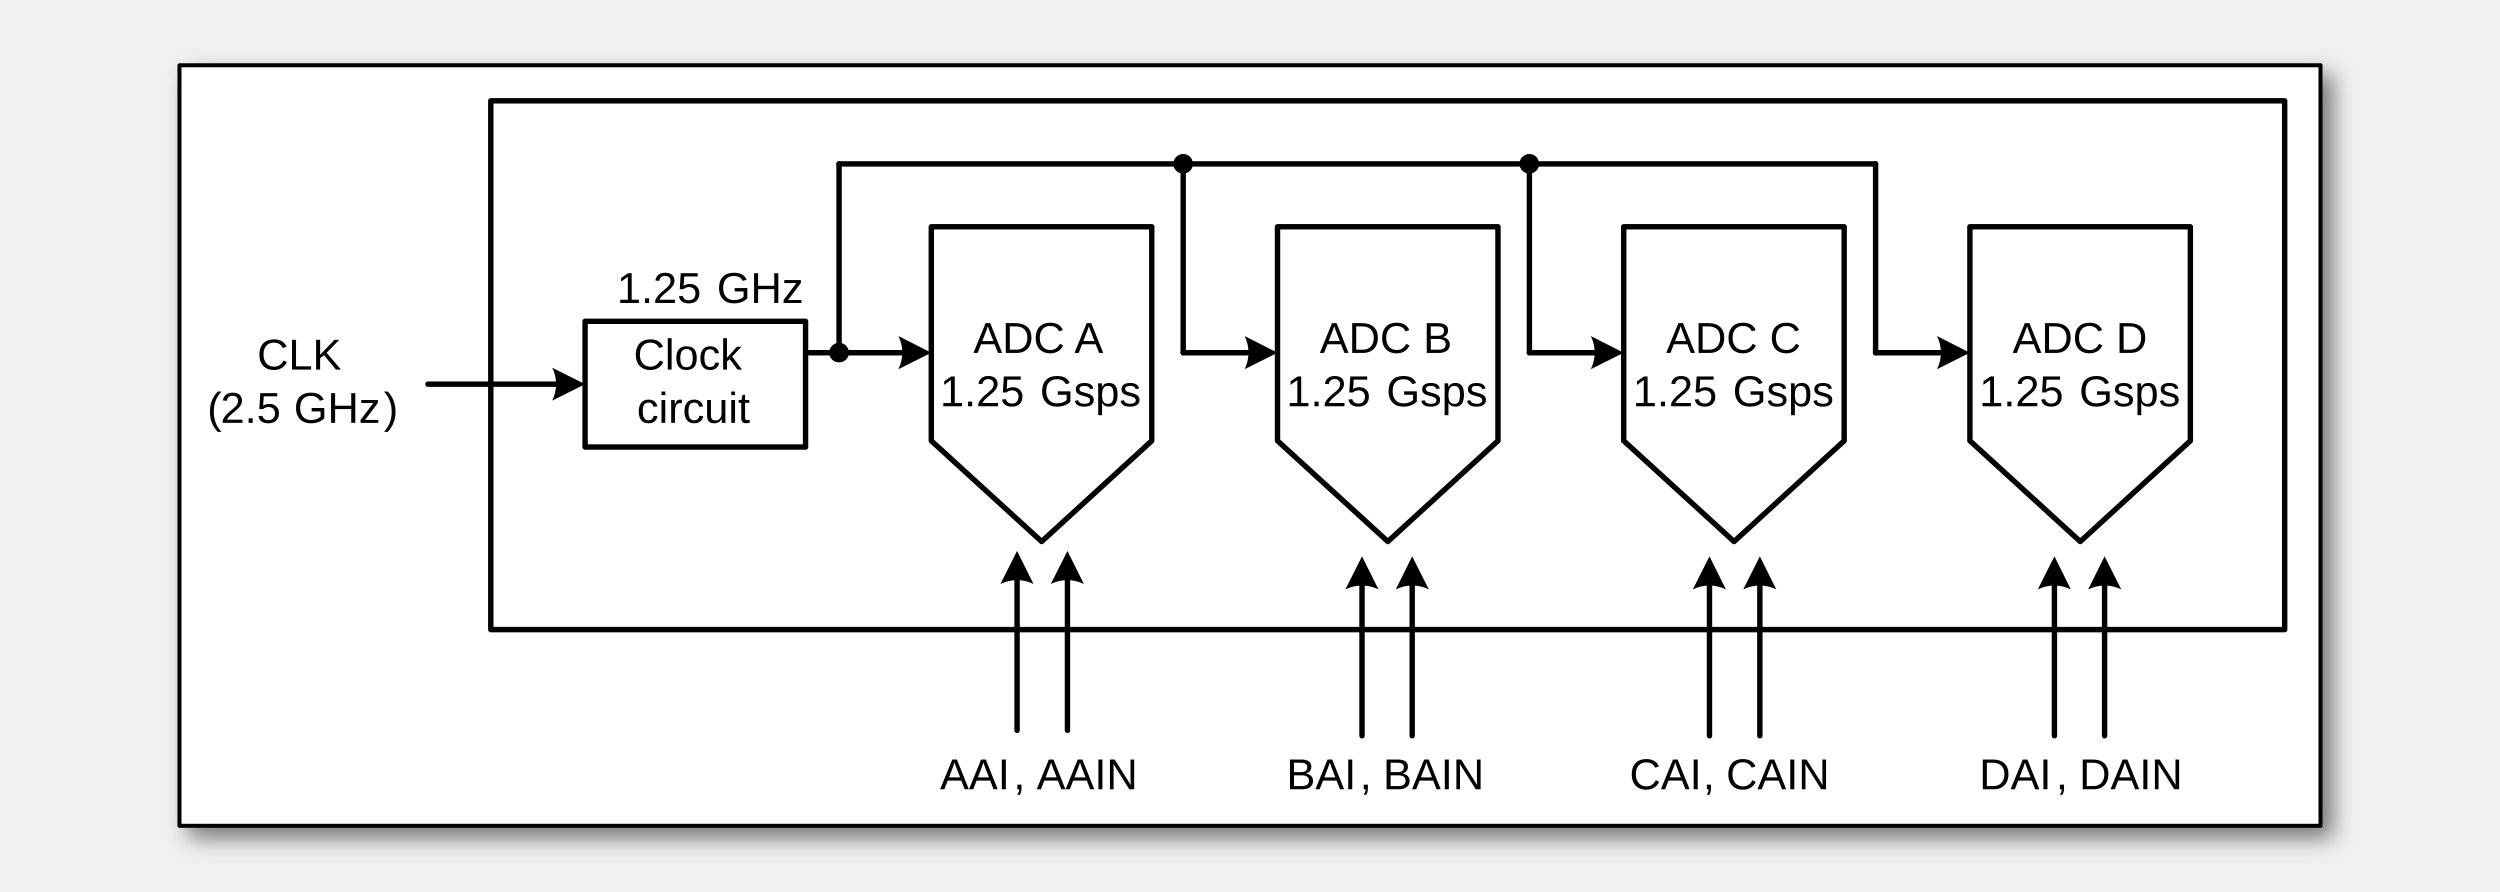
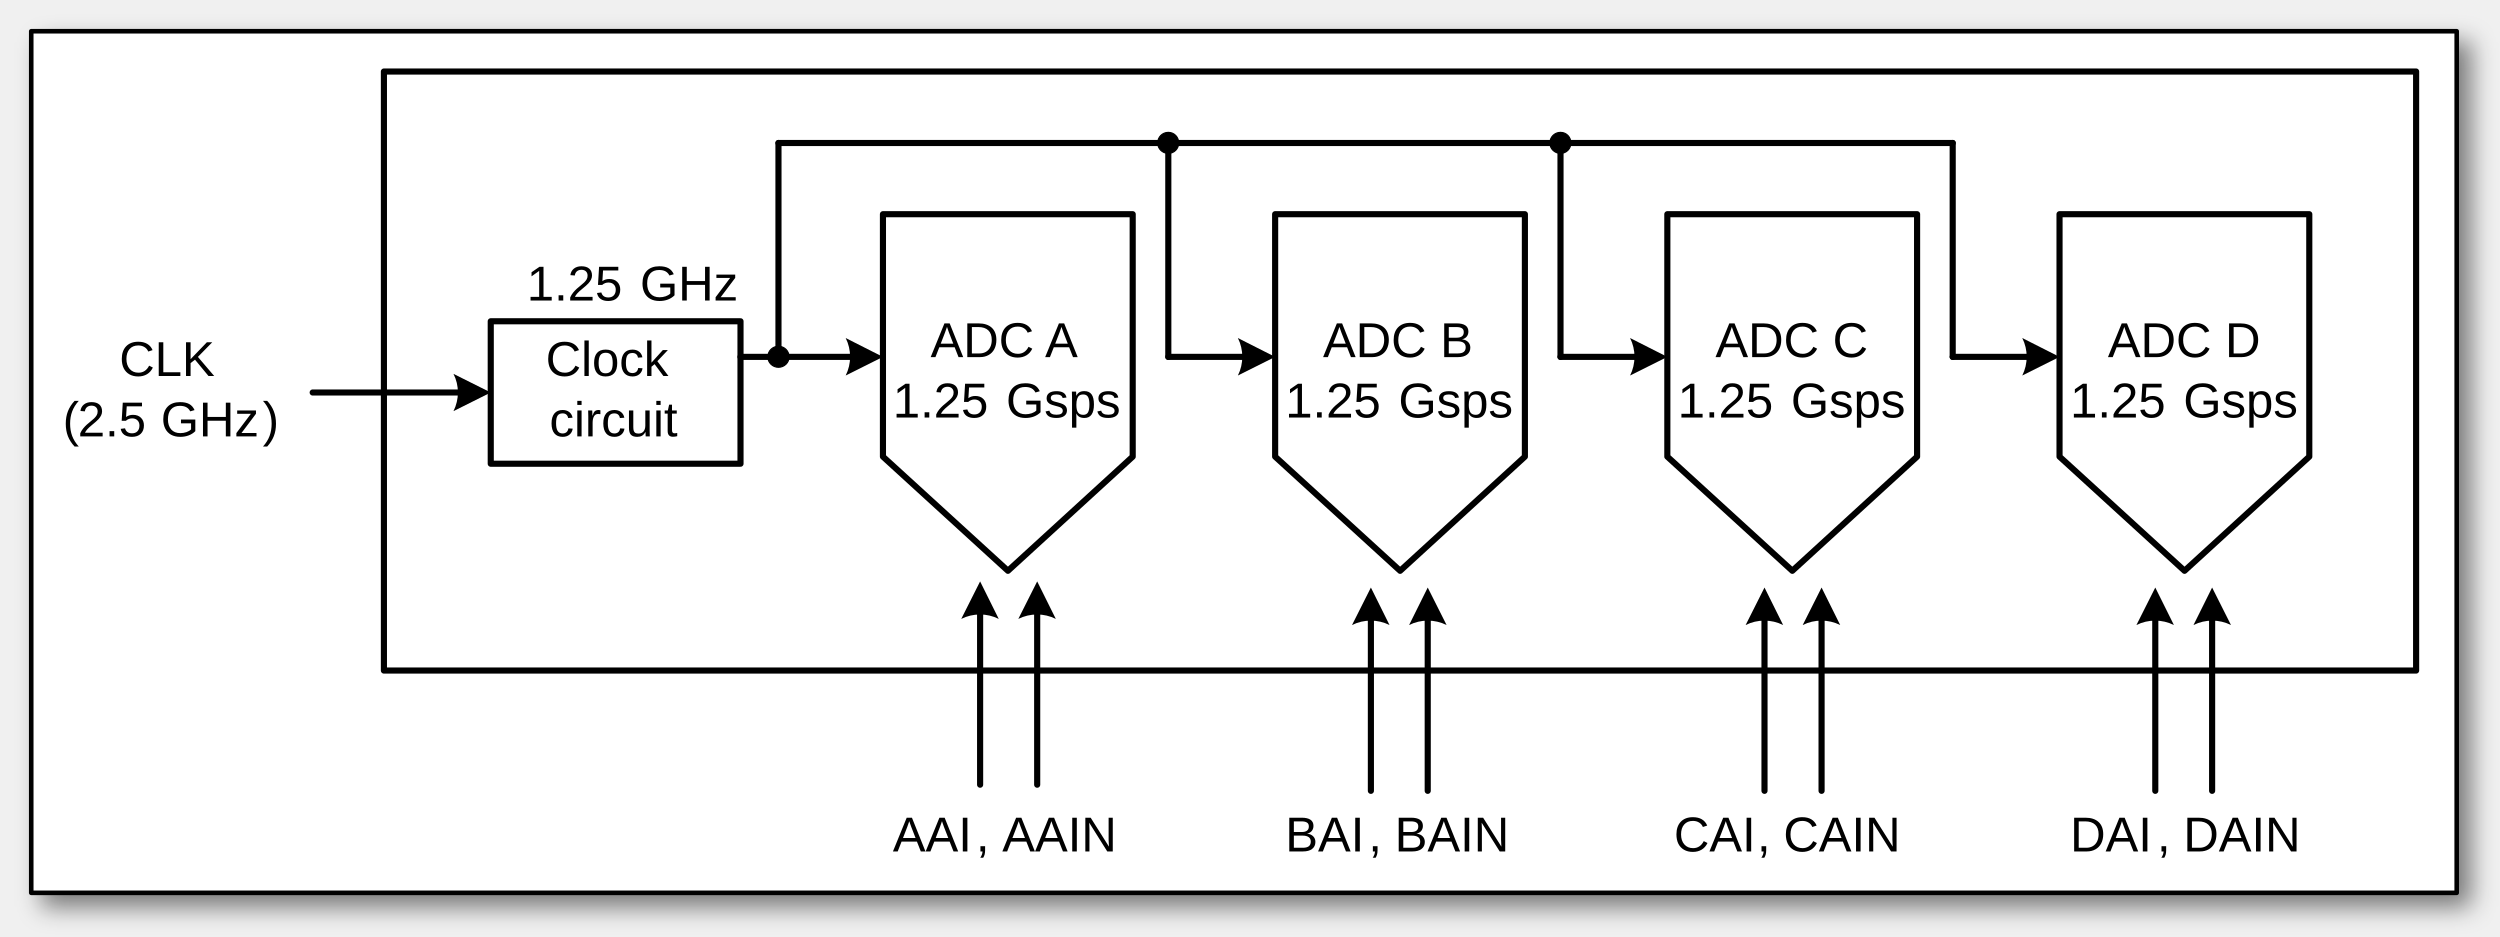
- <svg xmlns="http://www.w3.org/2000/svg" width="776.976" height="276.955" id="svg2" version="1.1">
+ <svg xmlns="http://www.w3.org/2000/svg" width="685.861" height="256.821" id="svg2" version="1.1">
  <defs id="defs4">
-     <filter id="filter3062" color-interpolation-filters="sRGB">
+     <filter id="filter3062" color-interpolation-filters="sRGB" x="-0.013" y="-0.036" width="1.031" height="1.087">
      <feFlood id="feFlood3064" flood-opacity="0.5" flood-color="rgb(0,0,0)" result="flood" />
      <feComposite id="feComposite3066" in2="SourceGraphic" in="flood" operator="in" result="composite1" />
      <feGaussianBlur id="feGaussianBlur3068" stdDeviation="4" result="blur" />
      <feOffset id="feOffset3070" dx="4" dy="4" result="offset" />
      <feComposite id="feComposite3072" in2="offset" in="SourceGraphic" operator="over" result="composite2" />
    </filter>
  </defs>
-   <g id="layer1" transform="translate(111.4449,-451.7556)">
-     <rect style="fill:#ffffff;fill-opacity:1;stroke:#000000;stroke-width:1.517;stroke-linecap:round;stroke-linejoin:round;stroke-miterlimit:4;stroke-opacity:1;stroke-dasharray:none;filter:url(#filter3062)" id="rect3060" width="804.268" height="285.697" x="-41.624" y="417.623" transform="matrix(0.8273498,0,0,0.8273498,-21.22931,126.5181)" />
+   <g id="layer1" transform="translate(64.23729,-463.4685)">
+     <rect style="fill:#ffffff;fill-opacity:1;stroke:#000000;stroke-width:1.517;stroke-linecap:round;stroke-linejoin:round;stroke-miterlimit:4;stroke-dasharray:none;stroke-opacity:1;filter:url(#filter3062)" id="rect3060" width="804.268" height="285.697" x="-41.624" y="417.623" transform="matrix(0.8273498,0,0,0.8273498,-21.22931,126.5181)" />
    <g id="g2989" transform="matrix(0.8273498,0,0,0.8273498,-49.10402,480.6983)">
-       <text id="text2991" style="font-size:16.266px;font-style:normal;font-weight:normal;text-align:start;text-anchor:start;fill:#000000;font-family:Arial" y="103.852" x="21.271" xml:space="preserve">CLK</text>
-       <text id="text2993" style="font-size:16.266px;font-style:normal;font-weight:normal;text-align:start;text-anchor:start;fill:#000000;font-family:Arial" y="123.872" x="2.502" xml:space="preserve">(</text>
-       <text id="text2995" style="font-size:16.266px;font-style:normal;font-weight:normal;text-align:start;text-anchor:start;fill:#000000;font-family:Arial" y="123.872" x="7.507" xml:space="preserve">2.5</text>
-       <text id="text2997" style="font-size:16.266px;font-style:normal;font-weight:normal;text-align:start;text-anchor:start;fill:#000000;font-family:Arial" y="123.872" x="35.034" xml:space="preserve">GHz</text>
-       <text id="text2999" style="font-size:16.266px;font-style:normal;font-weight:normal;text-align:start;text-anchor:start;fill:#000000;font-family:Arial" y="123.872" x="68.818" xml:space="preserve">)</text>
-       <path id="path3001" d="m 85.396,109.326 49.658,0" style="fill:none;stroke:#000000;stroke-width:2.033px;stroke-linecap:round;stroke-linejoin:round;stroke-opacity:1;stroke-dasharray:none" />
-       <path id="path3003" d="m 144.439,109.326 -12.356,6.178 c 1.955,-3.91 1.955,-8.524 0,-12.356 l 12.356,6.178 z" style="fill:#000000;fill-opacity:1;fill-rule:evenodd;stroke:none" />
-       <path id="path3005" d="m 144.439,85.709 0,47.234 82.816,0 0,-47.234 -82.816,0 z" style="fill:#ffffff;fill-opacity:1;fill-rule:evenodd;stroke:none" />
-       <path id="path3007" d="m 144.439,132.943 82.816,0 0,-47.234 -82.816,0 0,47.234 z" style="fill:none;stroke:#000000;stroke-width:2.033px;stroke-linecap:round;stroke-linejoin:round;stroke-opacity:1;stroke-dasharray:none" />
-       <text id="text3009" style="font-size:16.266px;font-style:normal;font-weight:normal;text-align:start;text-anchor:start;fill:#000000;font-family:Arial" y="103.852" x="162.66" xml:space="preserve">Clock </text>
-       <text id="text3011" style="font-size:16.266px;font-style:normal;font-weight:normal;text-align:start;text-anchor:start;fill:#000000;font-family:Arial" y="123.872" x="163.911" xml:space="preserve">circuit</text>
-       <text id="text3013" style="font-size:16.266px;font-style:normal;font-weight:normal;text-align:start;text-anchor:start;fill:#000000;font-family:Arial" y="78.828" x="156.404" xml:space="preserve">1.25</text>
-       <text id="text3015" style="font-size:16.266px;font-style:normal;font-weight:normal;text-align:start;text-anchor:start;fill:#000000;font-family:Arial" y="78.828" x="193.941" xml:space="preserve">GHz</text>
-       <path id="path3017" d="m 109.013,201.526 673.866,0 0,-198.633 -673.866,0 0,198.633 z" style="fill:none;stroke:#000000;stroke-width:2.033px;stroke-linecap:round;stroke-linejoin:round;stroke-opacity:1;stroke-dasharray:none" />
-       <path id="path3019" d="m 227.255,97.518 37.85,0" style="fill:none;stroke:#000000;stroke-width:2.033px;stroke-linecap:round;stroke-linejoin:round;stroke-opacity:1;stroke-dasharray:none" />
-       <path id="path3021" d="m 274.489,97.518 -12.356,6.178 c 1.955,-3.91 1.955,-8.524 0,-12.434 l 0,0 12.356,6.256 z" style="fill:#000000;fill-opacity:1;fill-rule:evenodd;stroke:none" />
-       <path id="path3023" d="m 274.489,50.206 82.816,0 0,80.392 -41.369,37.85 -41.447,-37.85 0,-80.392 z" style="fill:none;stroke:#000000;stroke-width:2.033px;stroke-linecap:round;stroke-linejoin:round;stroke-opacity:1;stroke-dasharray:none" />
-       <text id="text3025" style="font-size:16.266px;font-style:normal;font-weight:normal;text-align:start;text-anchor:start;fill:#000000;font-family:Arial" y="97.596" x="290.285" xml:space="preserve">ADC A</text>
-       <text id="text3027" style="font-size:16.266px;font-style:normal;font-weight:normal;text-align:start;text-anchor:start;fill:#000000;font-family:Arial" y="117.616" x="277.773" xml:space="preserve">1.25</text>
-       <text id="text3029" style="font-size:16.266px;font-style:normal;font-weight:normal;text-align:start;text-anchor:start;fill:#000000;font-family:Arial" y="117.616" x="315.31" xml:space="preserve">Gsps</text>
-       <path id="path3031" d="m 404.538,50.206 82.816,0 0,80.392 -41.369,37.85 -41.447,-37.85 0,-80.392 z" style="fill:none;stroke:#000000;stroke-width:2.033px;stroke-linecap:round;stroke-linejoin:round;stroke-opacity:1;stroke-dasharray:none" />
-       <text id="text3033" style="font-size:16.266px;font-style:normal;font-weight:normal;text-align:start;text-anchor:start;fill:#000000;font-family:Arial" y="97.596" x="420.413" xml:space="preserve">ADC B</text>
-       <text id="text3035" style="font-size:16.266px;font-style:normal;font-weight:normal;text-align:start;text-anchor:start;fill:#000000;font-family:Arial" y="117.616" x="407.901" xml:space="preserve">1.25</text>
-       <text id="text3037" style="font-size:16.266px;font-style:normal;font-weight:normal;text-align:start;text-anchor:start;fill:#000000;font-family:Arial" y="117.616" x="445.438" xml:space="preserve">Gsps</text>
-       <path id="path3039" d="m 534.588,50.206 82.816,0 0,80.392 -41.369,37.85 -41.447,-37.85 0,-80.392 z" style="fill:none;stroke:#000000;stroke-width:2.033px;stroke-linecap:round;stroke-linejoin:round;stroke-opacity:1;stroke-dasharray:none" />
-       <text id="text3041" style="font-size:16.266px;font-style:normal;font-weight:normal;text-align:start;text-anchor:start;fill:#000000;font-family:Arial" y="97.596" x="550.541" xml:space="preserve">ADC C</text>
-       <text id="text3043" style="font-size:16.266px;font-style:normal;font-weight:normal;text-align:start;text-anchor:start;fill:#000000;font-family:Arial" y="117.616" x="538.029" xml:space="preserve">1.25</text>
-       <text id="text3045" style="font-size:16.266px;font-style:normal;font-weight:normal;text-align:start;text-anchor:start;fill:#000000;font-family:Arial" y="117.616" x="575.566" xml:space="preserve">Gsps</text>
-       <path id="path3047" d="m 664.638,50.206 82.816,0 0,80.392 -41.369,37.85 -41.447,-37.85 0,-80.392 z" style="fill:none;stroke:#000000;stroke-width:2.033px;stroke-linecap:round;stroke-linejoin:round;stroke-opacity:1;stroke-dasharray:none" />
-       <text id="text3049" style="font-size:16.266px;font-style:normal;font-weight:normal;text-align:start;text-anchor:start;fill:#000000;font-family:Arial" y="97.596" x="680.669" xml:space="preserve">ADC D</text>
-       <text id="text3051" style="font-size:16.266px;font-style:normal;font-weight:normal;text-align:start;text-anchor:start;fill:#000000;font-family:Arial" y="117.616" x="668.157" xml:space="preserve">1.25</text>
-       <text id="text3053" style="font-size:16.266px;font-style:normal;font-weight:normal;text-align:start;text-anchor:start;fill:#000000;font-family:Arial" y="117.616" x="705.694" xml:space="preserve">Gsps</text>
-       <path id="path3055" d="m 306.708,239.376 0,-58.026" style="fill:none;stroke:#000000;stroke-width:2.033px;stroke-linecap:round;stroke-linejoin:round;stroke-opacity:1;stroke-dasharray:none" />
-       <path id="path3057" d="m 306.708,171.966 6.178,12.434 c -3.91,-1.955 -8.524,-1.955 -12.434,0 l 0,0 6.256,-12.434 z" style="fill:#000000;fill-opacity:1;fill-rule:evenodd;stroke:none" />
-       <path id="path3059" d="m 325.633,239.376 0,-58.026" style="fill:none;stroke:#000000;stroke-width:2.033px;stroke-linecap:round;stroke-linejoin:round;stroke-opacity:1;stroke-dasharray:none" />
-       <path id="path3061" d="m 325.633,171.966 6.178,12.434 c -3.91,-1.955 -8.524,-1.955 -12.434,0 l 0,0 6.256,-12.434 z" style="fill:#000000;fill-opacity:1;fill-rule:evenodd;stroke:none" />
-       <path id="path3063" d="m 436.288,241.409 0,-58.026" style="fill:none;stroke:#000000;stroke-width:2.033px;stroke-linecap:round;stroke-linejoin:round;stroke-opacity:1;stroke-dasharray:none" />
-       <path id="path3065" d="m 436.288,173.999 6.178,12.434 c -3.91,-1.955 -8.524,-1.955 -12.434,0 l 6.256,-12.434 z" style="fill:#000000;fill-opacity:1;fill-rule:evenodd;stroke:none" />
-       <path id="path3067" d="m 455.135,241.409 0,-58.026" style="fill:none;stroke:#000000;stroke-width:2.033px;stroke-linecap:round;stroke-linejoin:round;stroke-opacity:1;stroke-dasharray:none" />
-       <path id="path3069" d="m 455.135,173.999 6.256,12.434 c -3.91,-1.955 -8.524,-1.955 -12.434,0 l 6.178,-12.434 z" style="fill:#000000;fill-opacity:1;fill-rule:evenodd;stroke:none" />
-       <path id="path3071" d="m 566.807,241.409 0,-58.026" style="fill:none;stroke:#000000;stroke-width:2.033px;stroke-linecap:round;stroke-linejoin:round;stroke-opacity:1;stroke-dasharray:none" />
-       <path id="path3073" d="m 566.807,173.999 6.178,12.434 c -3.91,-1.955 -8.524,-1.955 -12.434,0 l 0,0 6.256,-12.434 z" style="fill:#000000;fill-opacity:1;fill-rule:evenodd;stroke:none" />
-       <path id="path3075" d="m 585.732,241.409 0,-58.026" style="fill:none;stroke:#000000;stroke-width:2.033px;stroke-linecap:round;stroke-linejoin:round;stroke-opacity:1;stroke-dasharray:none" />
-       <path id="path3077" d="m 585.732,173.999 6.178,12.434 c -3.91,-1.955 -8.524,-1.955 -12.434,0 l 6.256,-12.434 z" style="fill:#000000;fill-opacity:1;fill-rule:evenodd;stroke:none" />
-       <path id="path3079" d="m 696.388,241.409 0,-58.026" style="fill:none;stroke:#000000;stroke-width:2.033px;stroke-linecap:round;stroke-linejoin:round;stroke-opacity:1;stroke-dasharray:none" />
-       <path id="path3081" d="m 696.388,173.999 6.178,12.434 c -3.91,-1.955 -8.524,-1.955 -12.434,0 l 6.256,-12.434 z" style="fill:#000000;fill-opacity:1;fill-rule:evenodd;stroke:none" />
-       <path id="path3083" d="m 715.235,241.409 0,-58.026" style="fill:none;stroke:#000000;stroke-width:2.033px;stroke-linecap:round;stroke-linejoin:round;stroke-opacity:1;stroke-dasharray:none" />
-       <path id="path3085" d="m 715.235,173.999 6.256,12.434 c -3.91,-1.955 -8.524,-1.955 -12.434,0 l 6.178,-12.434 z" style="fill:#000000;fill-opacity:1;fill-rule:evenodd;stroke:none" />
-       <text id="text3087" style="font-size:16.266px;font-style:normal;font-weight:normal;text-align:start;text-anchor:start;fill:#000000;font-family:Arial" y="261.507" x="277.773" xml:space="preserve">AAI</text>
-       <text id="text3089" style="font-size:16.266px;font-style:normal;font-weight:normal;text-align:start;text-anchor:start;fill:#000000;font-family:Arial" y="261.507" x="305.3" xml:space="preserve">, </text>
-       <text id="text3091" style="font-size:16.266px;font-style:normal;font-weight:normal;text-align:start;text-anchor:start;fill:#000000;font-family:Arial" y="261.507" x="314.059" xml:space="preserve">AAIN</text>
-       <text id="text3093" style="font-size:16.266px;font-style:normal;font-weight:normal;text-align:start;text-anchor:start;fill:#000000;font-family:Arial" y="261.507" x="407.901" xml:space="preserve">BAI</text>
-       <text id="text3095" style="font-size:16.266px;font-style:normal;font-weight:normal;text-align:start;text-anchor:start;fill:#000000;font-family:Arial" y="261.507" x="435.428" xml:space="preserve">, </text>
-       <text id="text3097" style="font-size:16.266px;font-style:normal;font-weight:normal;text-align:start;text-anchor:start;fill:#000000;font-family:Arial" y="261.507" x="444.187" xml:space="preserve">BAIN</text>
-       <text id="text3099" style="font-size:16.266px;font-style:normal;font-weight:normal;text-align:start;text-anchor:start;fill:#000000;font-family:Arial" y="261.507" x="536.778" xml:space="preserve">CAI</text>
-       <text id="text3101" style="font-size:16.266px;font-style:normal;font-weight:normal;text-align:start;text-anchor:start;fill:#000000;font-family:Arial" y="261.507" x="564.305" xml:space="preserve">, </text>
-       <text id="text3103" style="font-size:16.266px;font-style:normal;font-weight:normal;text-align:start;text-anchor:start;fill:#000000;font-family:Arial" y="261.507" x="573.063" xml:space="preserve">CAIN</text>
-       <text id="text3105" style="font-size:16.266px;font-style:normal;font-weight:normal;text-align:start;text-anchor:start;fill:#000000;font-family:Arial" y="261.507" x="668.157" xml:space="preserve">DAI</text>
-       <text id="text3107" style="font-size:16.266px;font-style:normal;font-weight:normal;text-align:start;text-anchor:start;fill:#000000;font-family:Arial" y="261.507" x="696.935" xml:space="preserve">, </text>
-       <text id="text3109" style="font-size:16.266px;font-style:normal;font-weight:normal;text-align:start;text-anchor:start;fill:#000000;font-family:Arial" y="261.507" x="705.694" xml:space="preserve">DAIN</text>
-       <path id="path3111" d="m 239.845,26.589 0,70.929" style="fill:none;stroke:#000000;stroke-width:2.033px;stroke-linecap:round;stroke-linejoin:round;stroke-opacity:1;stroke-dasharray:none" />
-       <path id="path3113" d="m 629.212,26.589 -389.367,0" style="fill:none;stroke:#000000;stroke-width:2.033px;stroke-linecap:round;stroke-linejoin:round;stroke-opacity:1;stroke-dasharray:none" />
-       <path id="path3115" d="m 369.113,26.589 0,70.929" style="fill:none;stroke:#000000;stroke-width:2.033px;stroke-linecap:round;stroke-linejoin:round;stroke-opacity:1;stroke-dasharray:none" />
-       <path id="path3117" d="m 369.113,97.518 26.041,0" style="fill:none;stroke:#000000;stroke-width:2.033px;stroke-linecap:round;stroke-linejoin:round;stroke-opacity:1;stroke-dasharray:none" />
-       <path id="path3119" d="m 404.538,97.518 -12.356,6.178 c 1.955,-3.91 1.955,-8.524 0,-12.434 l 12.356,6.256 z" style="fill:#000000;fill-opacity:1;fill-rule:evenodd;stroke:none" />
+       <text id="text2991" style="font-style:normal;font-weight:normal;font-size:16.266px;line-height:0%;font-family:Arial;text-align:start;text-anchor:start;fill:#000000" y="103.852" x="21.271" xml:space="preserve">CLK</text>
+       <text id="text2993" style="font-style:normal;font-weight:normal;font-size:16.266px;line-height:0%;font-family:Arial;text-align:start;text-anchor:start;fill:#000000" y="123.872" x="2.502" xml:space="preserve">(</text>
+       <text id="text2995" style="font-style:normal;font-weight:normal;font-size:16.266px;line-height:0%;font-family:Arial;text-align:start;text-anchor:start;fill:#000000" y="123.872" x="7.507" xml:space="preserve">2.5</text>
+       <text id="text2997" style="font-style:normal;font-weight:normal;font-size:16.266px;line-height:0%;font-family:Arial;text-align:start;text-anchor:start;fill:#000000" y="123.872" x="35.034" xml:space="preserve">GHz</text>
+       <text id="text2999" style="font-style:normal;font-weight:normal;font-size:16.266px;line-height:0%;font-family:Arial;text-align:start;text-anchor:start;fill:#000000" y="123.872" x="68.818" xml:space="preserve">)</text>
+       <path id="path3001" d="M 85.396,109.326 H 135.055" style="fill:none;stroke:#000000;stroke-width:2.033px;stroke-linecap:round;stroke-linejoin:round;stroke-dasharray:none;stroke-opacity:1" />
+       <path id="path3003" d="m 144.439,109.326 -12.356,6.178 c 1.955,-3.91 1.955,-8.524 0,-12.356 z" style="fill:#000000;fill-opacity:1;fill-rule:evenodd;stroke:none" />
+       <path id="path3005" d="m 144.439,85.709 v 47.234 h 82.816 V 85.709 Z" style="fill:#ffffff;fill-opacity:1;fill-rule:evenodd;stroke:none" />
+       <path id="path3007" d="m 144.439,132.943 h 82.816 V 85.709 H 144.439 Z" style="fill:none;stroke:#000000;stroke-width:2.033px;stroke-linecap:round;stroke-linejoin:round;stroke-dasharray:none;stroke-opacity:1" />
+       <text id="text3009" style="font-style:normal;font-weight:normal;font-size:16.266px;line-height:0%;font-family:Arial;text-align:start;text-anchor:start;fill:#000000" y="103.852" x="162.66" xml:space="preserve">Clock </text>
+       <text id="text3011" style="font-style:normal;font-weight:normal;font-size:16.266px;line-height:0%;font-family:Arial;text-align:start;text-anchor:start;fill:#000000" y="123.872" x="163.911" xml:space="preserve">circuit</text>
+       <text id="text3013" style="font-style:normal;font-weight:normal;font-size:16.266px;line-height:0%;font-family:Arial;text-align:start;text-anchor:start;fill:#000000" y="78.828" x="156.404" xml:space="preserve">1.25</text>
+       <text id="text3015" style="font-style:normal;font-weight:normal;font-size:16.266px;line-height:0%;font-family:Arial;text-align:start;text-anchor:start;fill:#000000" y="78.828" x="193.941" xml:space="preserve">GHz</text>
+       <path id="path3017" d="M 109.013,201.526 H 782.879 V 2.893 H 109.013 Z" style="fill:none;stroke:#000000;stroke-width:2.033px;stroke-linecap:round;stroke-linejoin:round;stroke-dasharray:none;stroke-opacity:1" />
+       <path id="path3019" d="m 227.255,97.518 h 37.85" style="fill:none;stroke:#000000;stroke-width:2.033px;stroke-linecap:round;stroke-linejoin:round;stroke-dasharray:none;stroke-opacity:1" />
+       <path id="path3021" d="m 274.489,97.518 -12.356,6.178 c 1.955,-3.91 1.955,-8.524 0,-12.434 v 0 z" style="fill:#000000;fill-opacity:1;fill-rule:evenodd;stroke:none" />
+       <path id="path3023" d="m 274.489,50.206 h 82.816 v 80.392 l -41.369,37.85 -41.447,-37.85 z" style="fill:none;stroke:#000000;stroke-width:2.033px;stroke-linecap:round;stroke-linejoin:round;stroke-dasharray:none;stroke-opacity:1" />
+       <text id="text3025" style="font-style:normal;font-weight:normal;font-size:16.266px;line-height:0%;font-family:Arial;text-align:start;text-anchor:start;fill:#000000" y="97.596" x="290.285" xml:space="preserve">ADC A</text>
+       <text id="text3027" style="font-style:normal;font-weight:normal;font-size:16.266px;line-height:0%;font-family:Arial;text-align:start;text-anchor:start;fill:#000000" y="117.616" x="277.773" xml:space="preserve">1.25</text>
+       <text id="text3029" style="font-style:normal;font-weight:normal;font-size:16.266px;line-height:0%;font-family:Arial;text-align:start;text-anchor:start;fill:#000000" y="117.616" x="315.31" xml:space="preserve">Gsps</text>
+       <path id="path3031" d="m 404.538,50.206 h 82.816 v 80.392 l -41.369,37.85 -41.447,-37.85 z" style="fill:none;stroke:#000000;stroke-width:2.033px;stroke-linecap:round;stroke-linejoin:round;stroke-dasharray:none;stroke-opacity:1" />
+       <text id="text3033" style="font-style:normal;font-weight:normal;font-size:16.266px;line-height:0%;font-family:Arial;text-align:start;text-anchor:start;fill:#000000" y="97.596" x="420.413" xml:space="preserve">ADC B</text>
+       <text id="text3035" style="font-style:normal;font-weight:normal;font-size:16.266px;line-height:0%;font-family:Arial;text-align:start;text-anchor:start;fill:#000000" y="117.616" x="407.901" xml:space="preserve">1.25</text>
+       <text id="text3037" style="font-style:normal;font-weight:normal;font-size:16.266px;line-height:0%;font-family:Arial;text-align:start;text-anchor:start;fill:#000000" y="117.616" x="445.438" xml:space="preserve">Gsps</text>
+       <path id="path3039" d="m 534.588,50.206 h 82.816 v 80.392 l -41.369,37.85 -41.447,-37.85 z" style="fill:none;stroke:#000000;stroke-width:2.033px;stroke-linecap:round;stroke-linejoin:round;stroke-dasharray:none;stroke-opacity:1" />
+       <text id="text3041" style="font-style:normal;font-weight:normal;font-size:16.266px;line-height:0%;font-family:Arial;text-align:start;text-anchor:start;fill:#000000" y="97.596" x="550.541" xml:space="preserve">ADC C</text>
+       <text id="text3043" style="font-style:normal;font-weight:normal;font-size:16.266px;line-height:0%;font-family:Arial;text-align:start;text-anchor:start;fill:#000000" y="117.616" x="538.029" xml:space="preserve">1.25</text>
+       <text id="text3045" style="font-style:normal;font-weight:normal;font-size:16.266px;line-height:0%;font-family:Arial;text-align:start;text-anchor:start;fill:#000000" y="117.616" x="575.566" xml:space="preserve">Gsps</text>
+       <path id="path3047" d="m 664.638,50.206 h 82.816 v 80.392 l -41.369,37.85 -41.447,-37.85 z" style="fill:none;stroke:#000000;stroke-width:2.033px;stroke-linecap:round;stroke-linejoin:round;stroke-dasharray:none;stroke-opacity:1" />
+       <text id="text3049" style="font-style:normal;font-weight:normal;font-size:16.266px;line-height:0%;font-family:Arial;text-align:start;text-anchor:start;fill:#000000" y="97.596" x="680.669" xml:space="preserve">ADC D</text>
+       <text id="text3051" style="font-style:normal;font-weight:normal;font-size:16.266px;line-height:0%;font-family:Arial;text-align:start;text-anchor:start;fill:#000000" y="117.616" x="668.157" xml:space="preserve">1.25</text>
+       <text id="text3053" style="font-style:normal;font-weight:normal;font-size:16.266px;line-height:0%;font-family:Arial;text-align:start;text-anchor:start;fill:#000000" y="117.616" x="705.694" xml:space="preserve">Gsps</text>
+       <path id="path3055" d="M 306.708,239.376 V 181.35" style="fill:none;stroke:#000000;stroke-width:2.033px;stroke-linecap:round;stroke-linejoin:round;stroke-dasharray:none;stroke-opacity:1" />
+       <path id="path3057" d="m 306.708,171.966 6.178,12.434 c -3.91,-1.955 -8.524,-1.955 -12.434,0 v 0 z" style="fill:#000000;fill-opacity:1;fill-rule:evenodd;stroke:none" />
+       <path id="path3059" d="M 325.633,239.376 V 181.35" style="fill:none;stroke:#000000;stroke-width:2.033px;stroke-linecap:round;stroke-linejoin:round;stroke-dasharray:none;stroke-opacity:1" />
+       <path id="path3061" d="m 325.633,171.966 6.178,12.434 c -3.91,-1.955 -8.524,-1.955 -12.434,0 v 0 z" style="fill:#000000;fill-opacity:1;fill-rule:evenodd;stroke:none" />
+       <path id="path3063" d="M 436.288,241.409 V 183.383" style="fill:none;stroke:#000000;stroke-width:2.033px;stroke-linecap:round;stroke-linejoin:round;stroke-dasharray:none;stroke-opacity:1" />
+       <path id="path3065" d="m 436.288,173.999 6.178,12.434 c -3.91,-1.955 -8.524,-1.955 -12.434,0 z" style="fill:#000000;fill-opacity:1;fill-rule:evenodd;stroke:none" />
+       <path id="path3067" d="M 455.135,241.409 V 183.383" style="fill:none;stroke:#000000;stroke-width:2.033px;stroke-linecap:round;stroke-linejoin:round;stroke-dasharray:none;stroke-opacity:1" />
+       <path id="path3069" d="m 455.135,173.999 6.256,12.434 c -3.91,-1.955 -8.524,-1.955 -12.434,0 z" style="fill:#000000;fill-opacity:1;fill-rule:evenodd;stroke:none" />
+       <path id="path3071" d="M 566.807,241.409 V 183.383" style="fill:none;stroke:#000000;stroke-width:2.033px;stroke-linecap:round;stroke-linejoin:round;stroke-dasharray:none;stroke-opacity:1" />
+       <path id="path3073" d="m 566.807,173.999 6.178,12.434 c -3.91,-1.955 -8.524,-1.955 -12.434,0 v 0 z" style="fill:#000000;fill-opacity:1;fill-rule:evenodd;stroke:none" />
+       <path id="path3075" d="M 585.732,241.409 V 183.383" style="fill:none;stroke:#000000;stroke-width:2.033px;stroke-linecap:round;stroke-linejoin:round;stroke-dasharray:none;stroke-opacity:1" />
+       <path id="path3077" d="m 585.732,173.999 6.178,12.434 c -3.91,-1.955 -8.524,-1.955 -12.434,0 z" style="fill:#000000;fill-opacity:1;fill-rule:evenodd;stroke:none" />
+       <path id="path3079" d="M 696.388,241.409 V 183.383" style="fill:none;stroke:#000000;stroke-width:2.033px;stroke-linecap:round;stroke-linejoin:round;stroke-dasharray:none;stroke-opacity:1" />
+       <path id="path3081" d="m 696.388,173.999 6.178,12.434 c -3.91,-1.955 -8.524,-1.955 -12.434,0 z" style="fill:#000000;fill-opacity:1;fill-rule:evenodd;stroke:none" />
+       <path id="path3083" d="M 715.235,241.409 V 183.383" style="fill:none;stroke:#000000;stroke-width:2.033px;stroke-linecap:round;stroke-linejoin:round;stroke-dasharray:none;stroke-opacity:1" />
+       <path id="path3085" d="m 715.235,173.999 6.256,12.434 c -3.91,-1.955 -8.524,-1.955 -12.434,0 z" style="fill:#000000;fill-opacity:1;fill-rule:evenodd;stroke:none" />
+       <text id="text3087" style="font-style:normal;font-weight:normal;font-size:16.266px;line-height:0%;font-family:Arial;text-align:start;text-anchor:start;fill:#000000" y="261.507" x="277.773" xml:space="preserve">AAI</text>
+       <text id="text3089" style="font-style:normal;font-weight:normal;font-size:16.266px;line-height:0%;font-family:Arial;text-align:start;text-anchor:start;fill:#000000" y="261.507" x="305.3" xml:space="preserve">, </text>
+       <text id="text3091" style="font-style:normal;font-weight:normal;font-size:16.266px;line-height:0%;font-family:Arial;text-align:start;text-anchor:start;fill:#000000" y="261.507" x="314.059" xml:space="preserve">AAIN</text>
+       <text id="text3093" style="font-style:normal;font-weight:normal;font-size:16.266px;line-height:0%;font-family:Arial;text-align:start;text-anchor:start;fill:#000000" y="261.507" x="407.901" xml:space="preserve">BAI</text>
+       <text id="text3095" style="font-style:normal;font-weight:normal;font-size:16.266px;line-height:0%;font-family:Arial;text-align:start;text-anchor:start;fill:#000000" y="261.507" x="435.428" xml:space="preserve">, </text>
+       <text id="text3097" style="font-style:normal;font-weight:normal;font-size:16.266px;line-height:0%;font-family:Arial;text-align:start;text-anchor:start;fill:#000000" y="261.507" x="444.187" xml:space="preserve">BAIN</text>
+       <text id="text3099" style="font-style:normal;font-weight:normal;font-size:16.266px;line-height:0%;font-family:Arial;text-align:start;text-anchor:start;fill:#000000" y="261.507" x="536.778" xml:space="preserve">CAI</text>
+       <text id="text3101" style="font-style:normal;font-weight:normal;font-size:16.266px;line-height:0%;font-family:Arial;text-align:start;text-anchor:start;fill:#000000" y="261.507" x="564.305" xml:space="preserve">, </text>
+       <text id="text3103" style="font-style:normal;font-weight:normal;font-size:16.266px;line-height:0%;font-family:Arial;text-align:start;text-anchor:start;fill:#000000" y="261.507" x="573.063" xml:space="preserve">CAIN</text>
+       <text id="text3105" style="font-style:normal;font-weight:normal;font-size:16.266px;line-height:0%;font-family:Arial;text-align:start;text-anchor:start;fill:#000000" y="261.507" x="668.157" xml:space="preserve">DAI</text>
+       <text id="text3107" style="font-style:normal;font-weight:normal;font-size:16.266px;line-height:0%;font-family:Arial;text-align:start;text-anchor:start;fill:#000000" y="261.507" x="696.935" xml:space="preserve">, </text>
+       <text id="text3109" style="font-style:normal;font-weight:normal;font-size:16.266px;line-height:0%;font-family:Arial;text-align:start;text-anchor:start;fill:#000000" y="261.507" x="705.694" xml:space="preserve">DAIN</text>
+       <path id="path3111" d="M 239.845,26.589 V 97.518" style="fill:none;stroke:#000000;stroke-width:2.033px;stroke-linecap:round;stroke-linejoin:round;stroke-dasharray:none;stroke-opacity:1" />
+       <path id="path3113" d="M 629.212,26.589 H 239.845" style="fill:none;stroke:#000000;stroke-width:2.033px;stroke-linecap:round;stroke-linejoin:round;stroke-dasharray:none;stroke-opacity:1" />
+       <path id="path3115" d="M 369.113,26.589 V 97.518" style="fill:none;stroke:#000000;stroke-width:2.033px;stroke-linecap:round;stroke-linejoin:round;stroke-dasharray:none;stroke-opacity:1" />
+       <path id="path3117" d="m 369.113,97.518 h 26.041" style="fill:none;stroke:#000000;stroke-width:2.033px;stroke-linecap:round;stroke-linejoin:round;stroke-dasharray:none;stroke-opacity:1" />
+       <path id="path3119" d="m 404.538,97.518 -12.356,6.178 c 1.955,-3.91 1.955,-8.524 0,-12.434 z" style="fill:#000000;fill-opacity:1;fill-rule:evenodd;stroke:none" />
      <path id="path3121" d="m 372.554,26.589 c 0,-1.955 -1.486,-3.519 -3.441,-3.519 -1.955,0 -3.519,1.564 -3.519,3.519 0,1.877 1.564,3.441 3.519,3.441 1.955,0 3.441,-1.564 3.441,-3.441" style="fill:#000000;fill-opacity:1;fill-rule:evenodd;stroke:none" />
-       <path id="path3123" d="m 372.554,26.589 c 0,-1.955 -1.486,-3.519 -3.441,-3.519 -1.955,0 -3.519,1.564 -3.519,3.519 0,1.877 1.564,3.441 3.519,3.441 1.955,0 3.441,-1.564 3.441,-3.441" style="fill:none;stroke:#000000;stroke-width:0.391px;stroke-linecap:round;stroke-linejoin:round;stroke-opacity:1;stroke-dasharray:none" />
-       <path id="path3125" d="m 499.163,26.589 0,70.929" style="fill:none;stroke:#000000;stroke-width:2.033px;stroke-linecap:round;stroke-linejoin:round;stroke-opacity:1;stroke-dasharray:none" />
-       <path id="path3127" d="m 499.163,97.518 26.041,0" style="fill:none;stroke:#000000;stroke-width:2.033px;stroke-linecap:round;stroke-linejoin:round;stroke-opacity:1;stroke-dasharray:none" />
-       <path id="path3129" d="m 534.588,97.518 -12.356,6.178 c 1.955,-3.91 1.955,-8.524 0,-12.434 l 0,0 12.356,6.256 z" style="fill:#000000;fill-opacity:1;fill-rule:evenodd;stroke:none" />
+       <path id="path3123" d="m 372.554,26.589 c 0,-1.955 -1.486,-3.519 -3.441,-3.519 -1.955,0 -3.519,1.564 -3.519,3.519 0,1.877 1.564,3.441 3.519,3.441 1.955,0 3.441,-1.564 3.441,-3.441" style="fill:none;stroke:#000000;stroke-width:0.391px;stroke-linecap:round;stroke-linejoin:round;stroke-dasharray:none;stroke-opacity:1" />
+       <path id="path3125" d="M 499.163,26.589 V 97.518" style="fill:none;stroke:#000000;stroke-width:2.033px;stroke-linecap:round;stroke-linejoin:round;stroke-dasharray:none;stroke-opacity:1" />
+       <path id="path3127" d="m 499.163,97.518 h 26.041" style="fill:none;stroke:#000000;stroke-width:2.033px;stroke-linecap:round;stroke-linejoin:round;stroke-dasharray:none;stroke-opacity:1" />
+       <path id="path3129" d="m 534.588,97.518 -12.356,6.178 c 1.955,-3.91 1.955,-8.524 0,-12.434 v 0 z" style="fill:#000000;fill-opacity:1;fill-rule:evenodd;stroke:none" />
      <path id="path3131" d="m 502.604,26.589 c 0,-1.955 -1.486,-3.519 -3.441,-3.519 -1.955,0 -3.519,1.564 -3.519,3.519 0,1.877 1.564,3.441 3.519,3.441 1.955,0 3.441,-1.564 3.441,-3.441" style="fill:#000000;fill-opacity:1;fill-rule:evenodd;stroke:none" />
-       <path id="path3133" d="m 502.604,26.589 c 0,-1.955 -1.486,-3.519 -3.441,-3.519 -1.955,0 -3.519,1.564 -3.519,3.519 0,1.877 1.564,3.441 3.519,3.441 1.955,0 3.441,-1.564 3.441,-3.441" style="fill:none;stroke:#000000;stroke-width:0.391px;stroke-linecap:round;stroke-linejoin:round;stroke-opacity:1;stroke-dasharray:none" />
-       <path id="path3135" d="m 629.212,26.589 0,70.929" style="fill:none;stroke:#000000;stroke-width:2.033px;stroke-linecap:round;stroke-linejoin:round;stroke-opacity:1;stroke-dasharray:none" />
-       <path id="path3137" d="m 629.212,97.518 26.041,0" style="fill:none;stroke:#000000;stroke-width:2.033px;stroke-linecap:round;stroke-linejoin:round;stroke-opacity:1;stroke-dasharray:none" />
-       <path id="path3139" d="m 664.638,97.518 -12.356,6.178 c 1.955,-3.91 1.955,-8.524 0,-12.434 l 12.356,6.256 z" style="fill:#000000;fill-opacity:1;fill-rule:evenodd;stroke:none" />
+       <path id="path3133" d="m 502.604,26.589 c 0,-1.955 -1.486,-3.519 -3.441,-3.519 -1.955,0 -3.519,1.564 -3.519,3.519 0,1.877 1.564,3.441 3.519,3.441 1.955,0 3.441,-1.564 3.441,-3.441" style="fill:none;stroke:#000000;stroke-width:0.391px;stroke-linecap:round;stroke-linejoin:round;stroke-dasharray:none;stroke-opacity:1" />
+       <path id="path3135" d="M 629.212,26.589 V 97.518" style="fill:none;stroke:#000000;stroke-width:2.033px;stroke-linecap:round;stroke-linejoin:round;stroke-dasharray:none;stroke-opacity:1" />
+       <path id="path3137" d="M 629.212,97.518 H 655.254" style="fill:none;stroke:#000000;stroke-width:2.033px;stroke-linecap:round;stroke-linejoin:round;stroke-dasharray:none;stroke-opacity:1" />
+       <path id="path3139" d="m 664.638,97.518 -12.356,6.178 c 1.955,-3.91 1.955,-8.524 0,-12.434 z" style="fill:#000000;fill-opacity:1;fill-rule:evenodd;stroke:none" />
      <path id="path3141" d="m 243.364,97.518 c 0,-1.955 -1.564,-3.519 -3.519,-3.519 -1.955,0 -3.519,1.564 -3.519,3.519 0,1.877 1.564,3.441 3.519,3.441 1.955,0 3.519,-1.564 3.519,-3.441" style="fill:#000000;fill-opacity:1;fill-rule:evenodd;stroke:none" />
-       <path id="path3143" d="m 243.364,97.518 c 0,-1.955 -1.564,-3.519 -3.519,-3.519 -1.955,0 -3.519,1.564 -3.519,3.519 0,1.877 1.564,3.441 3.519,3.441 1.955,0 3.519,-1.564 3.519,-3.441" style="fill:none;stroke:#000000;stroke-width:0.391px;stroke-linecap:round;stroke-linejoin:round;stroke-opacity:1;stroke-dasharray:none" />
+       <path id="path3143" d="m 243.364,97.518 c 0,-1.955 -1.564,-3.519 -3.519,-3.519 -1.955,0 -3.519,1.564 -3.519,3.519 0,1.877 1.564,3.441 3.519,3.441 1.955,0 3.519,-1.564 3.519,-3.441" style="fill:none;stroke:#000000;stroke-width:0.391px;stroke-linecap:round;stroke-linejoin:round;stroke-dasharray:none;stroke-opacity:1" />
    </g>
  </g>
</svg>
